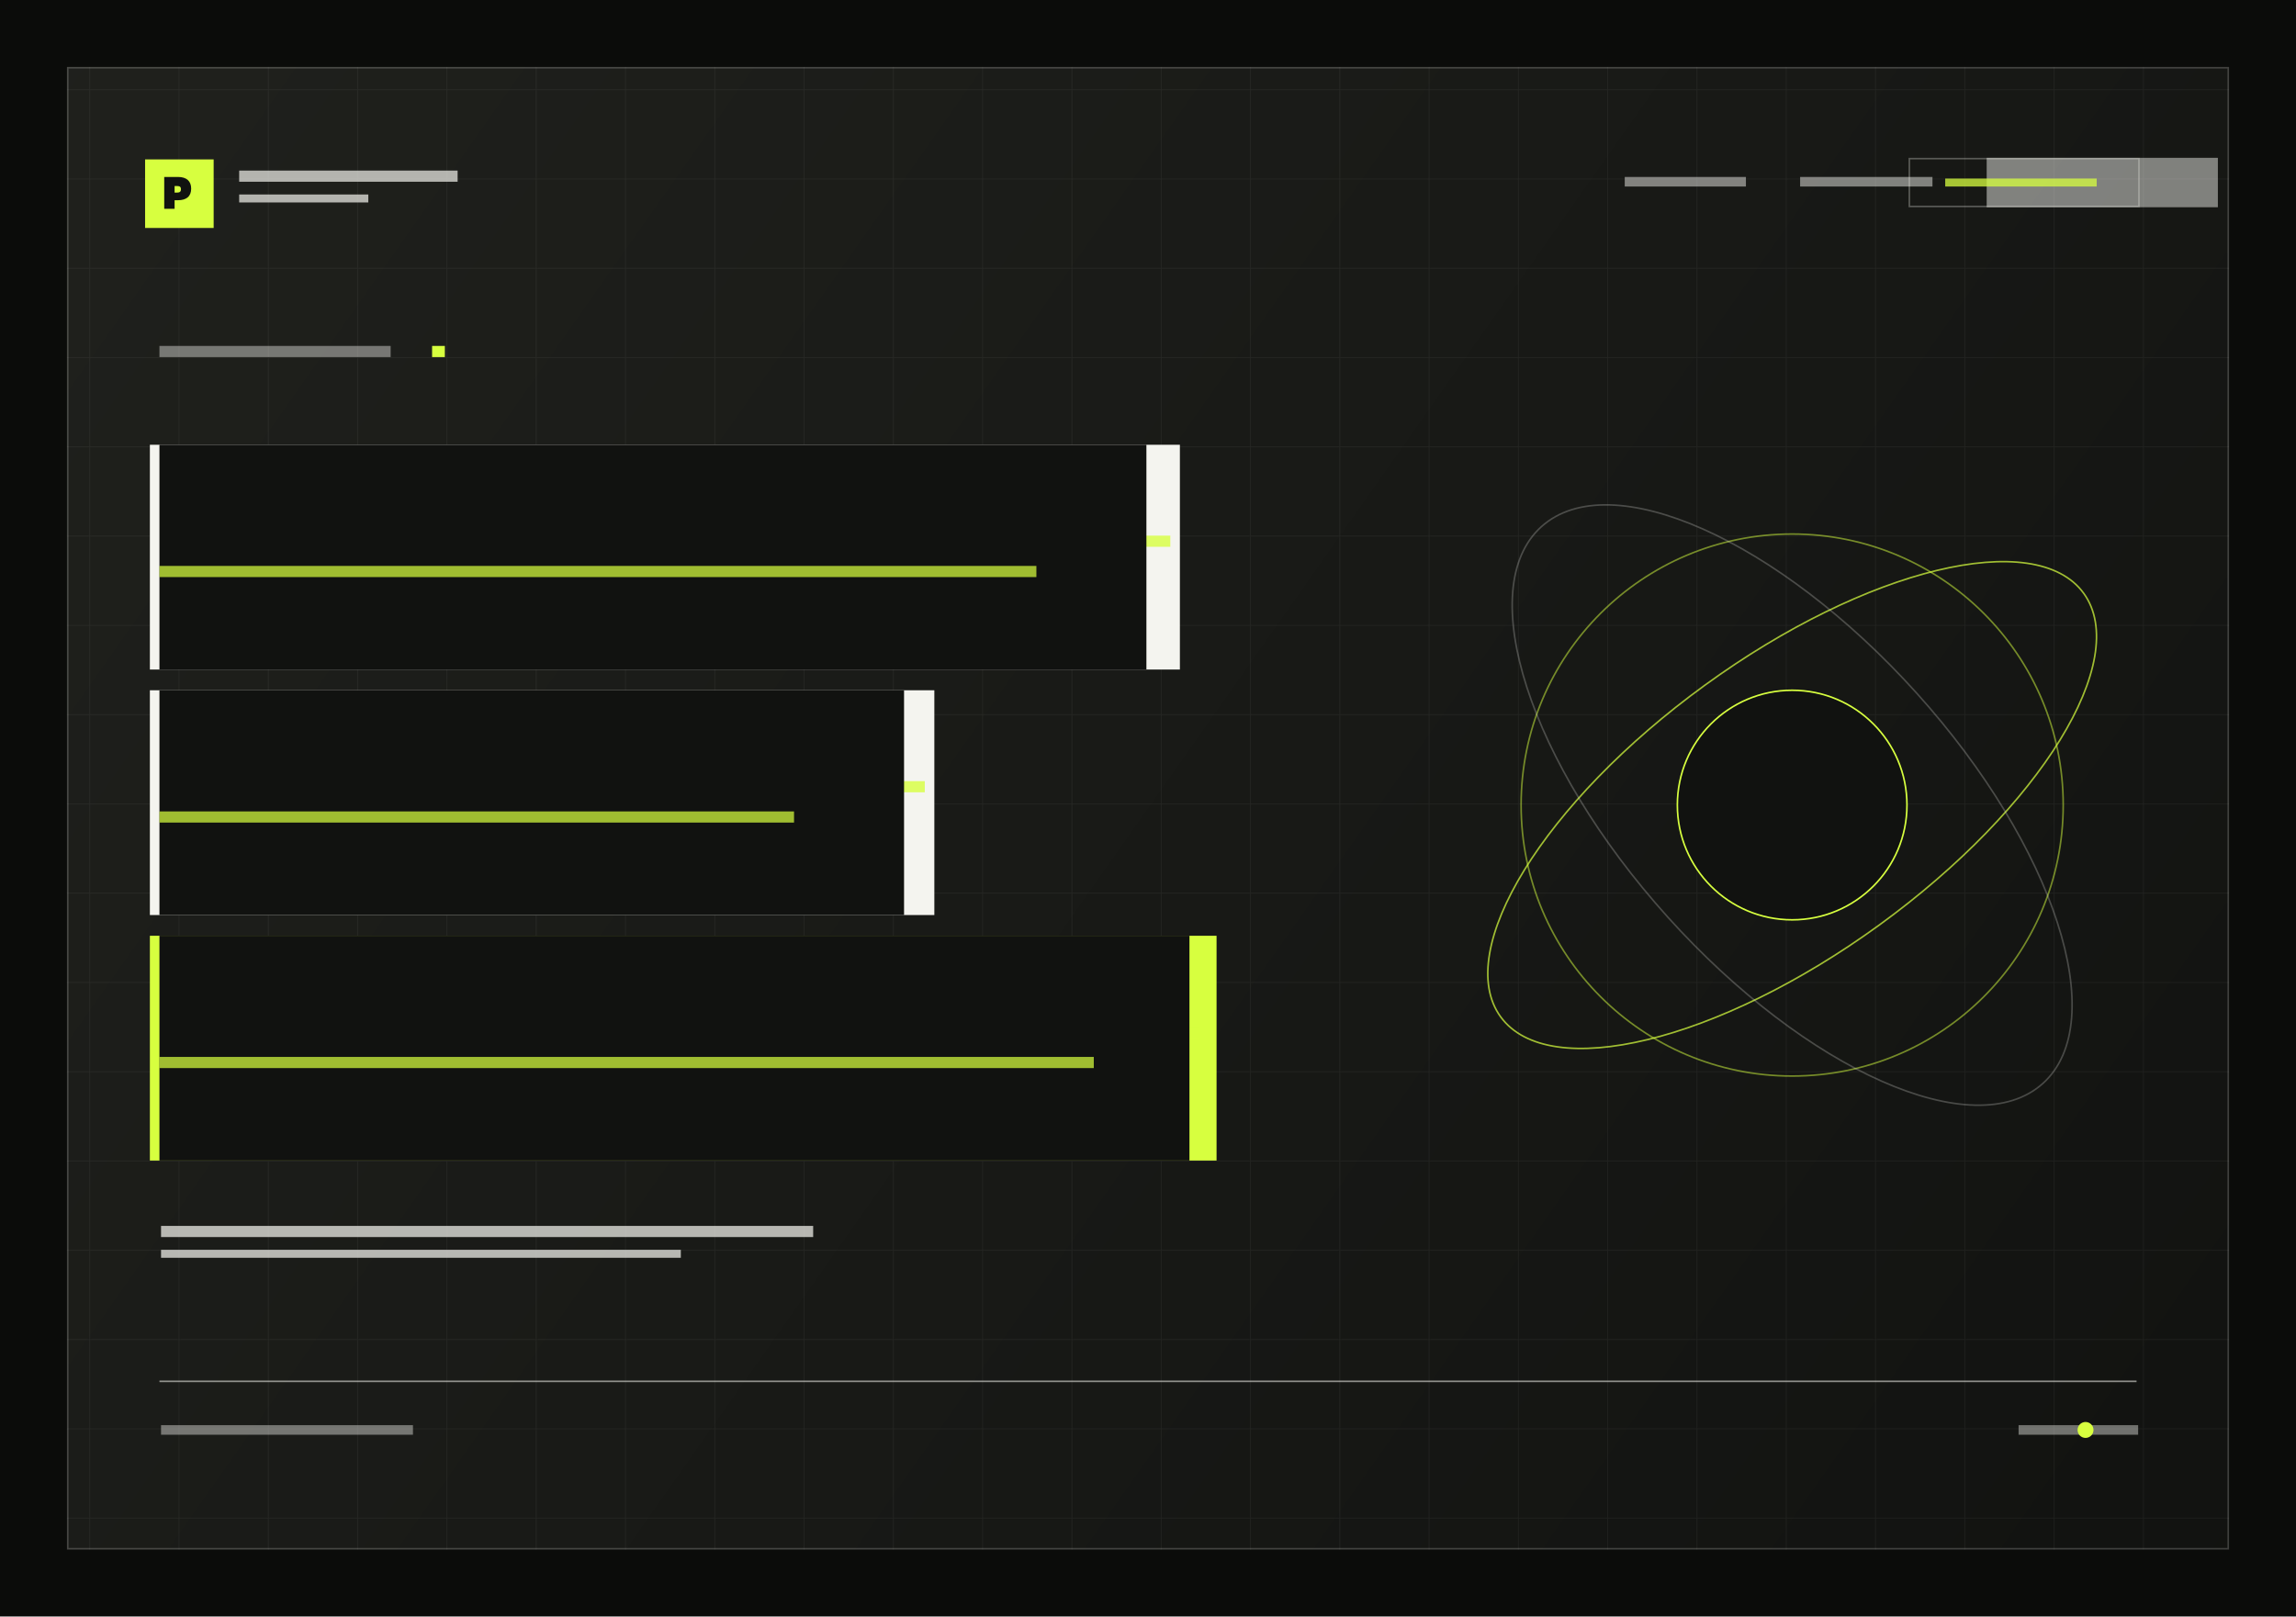
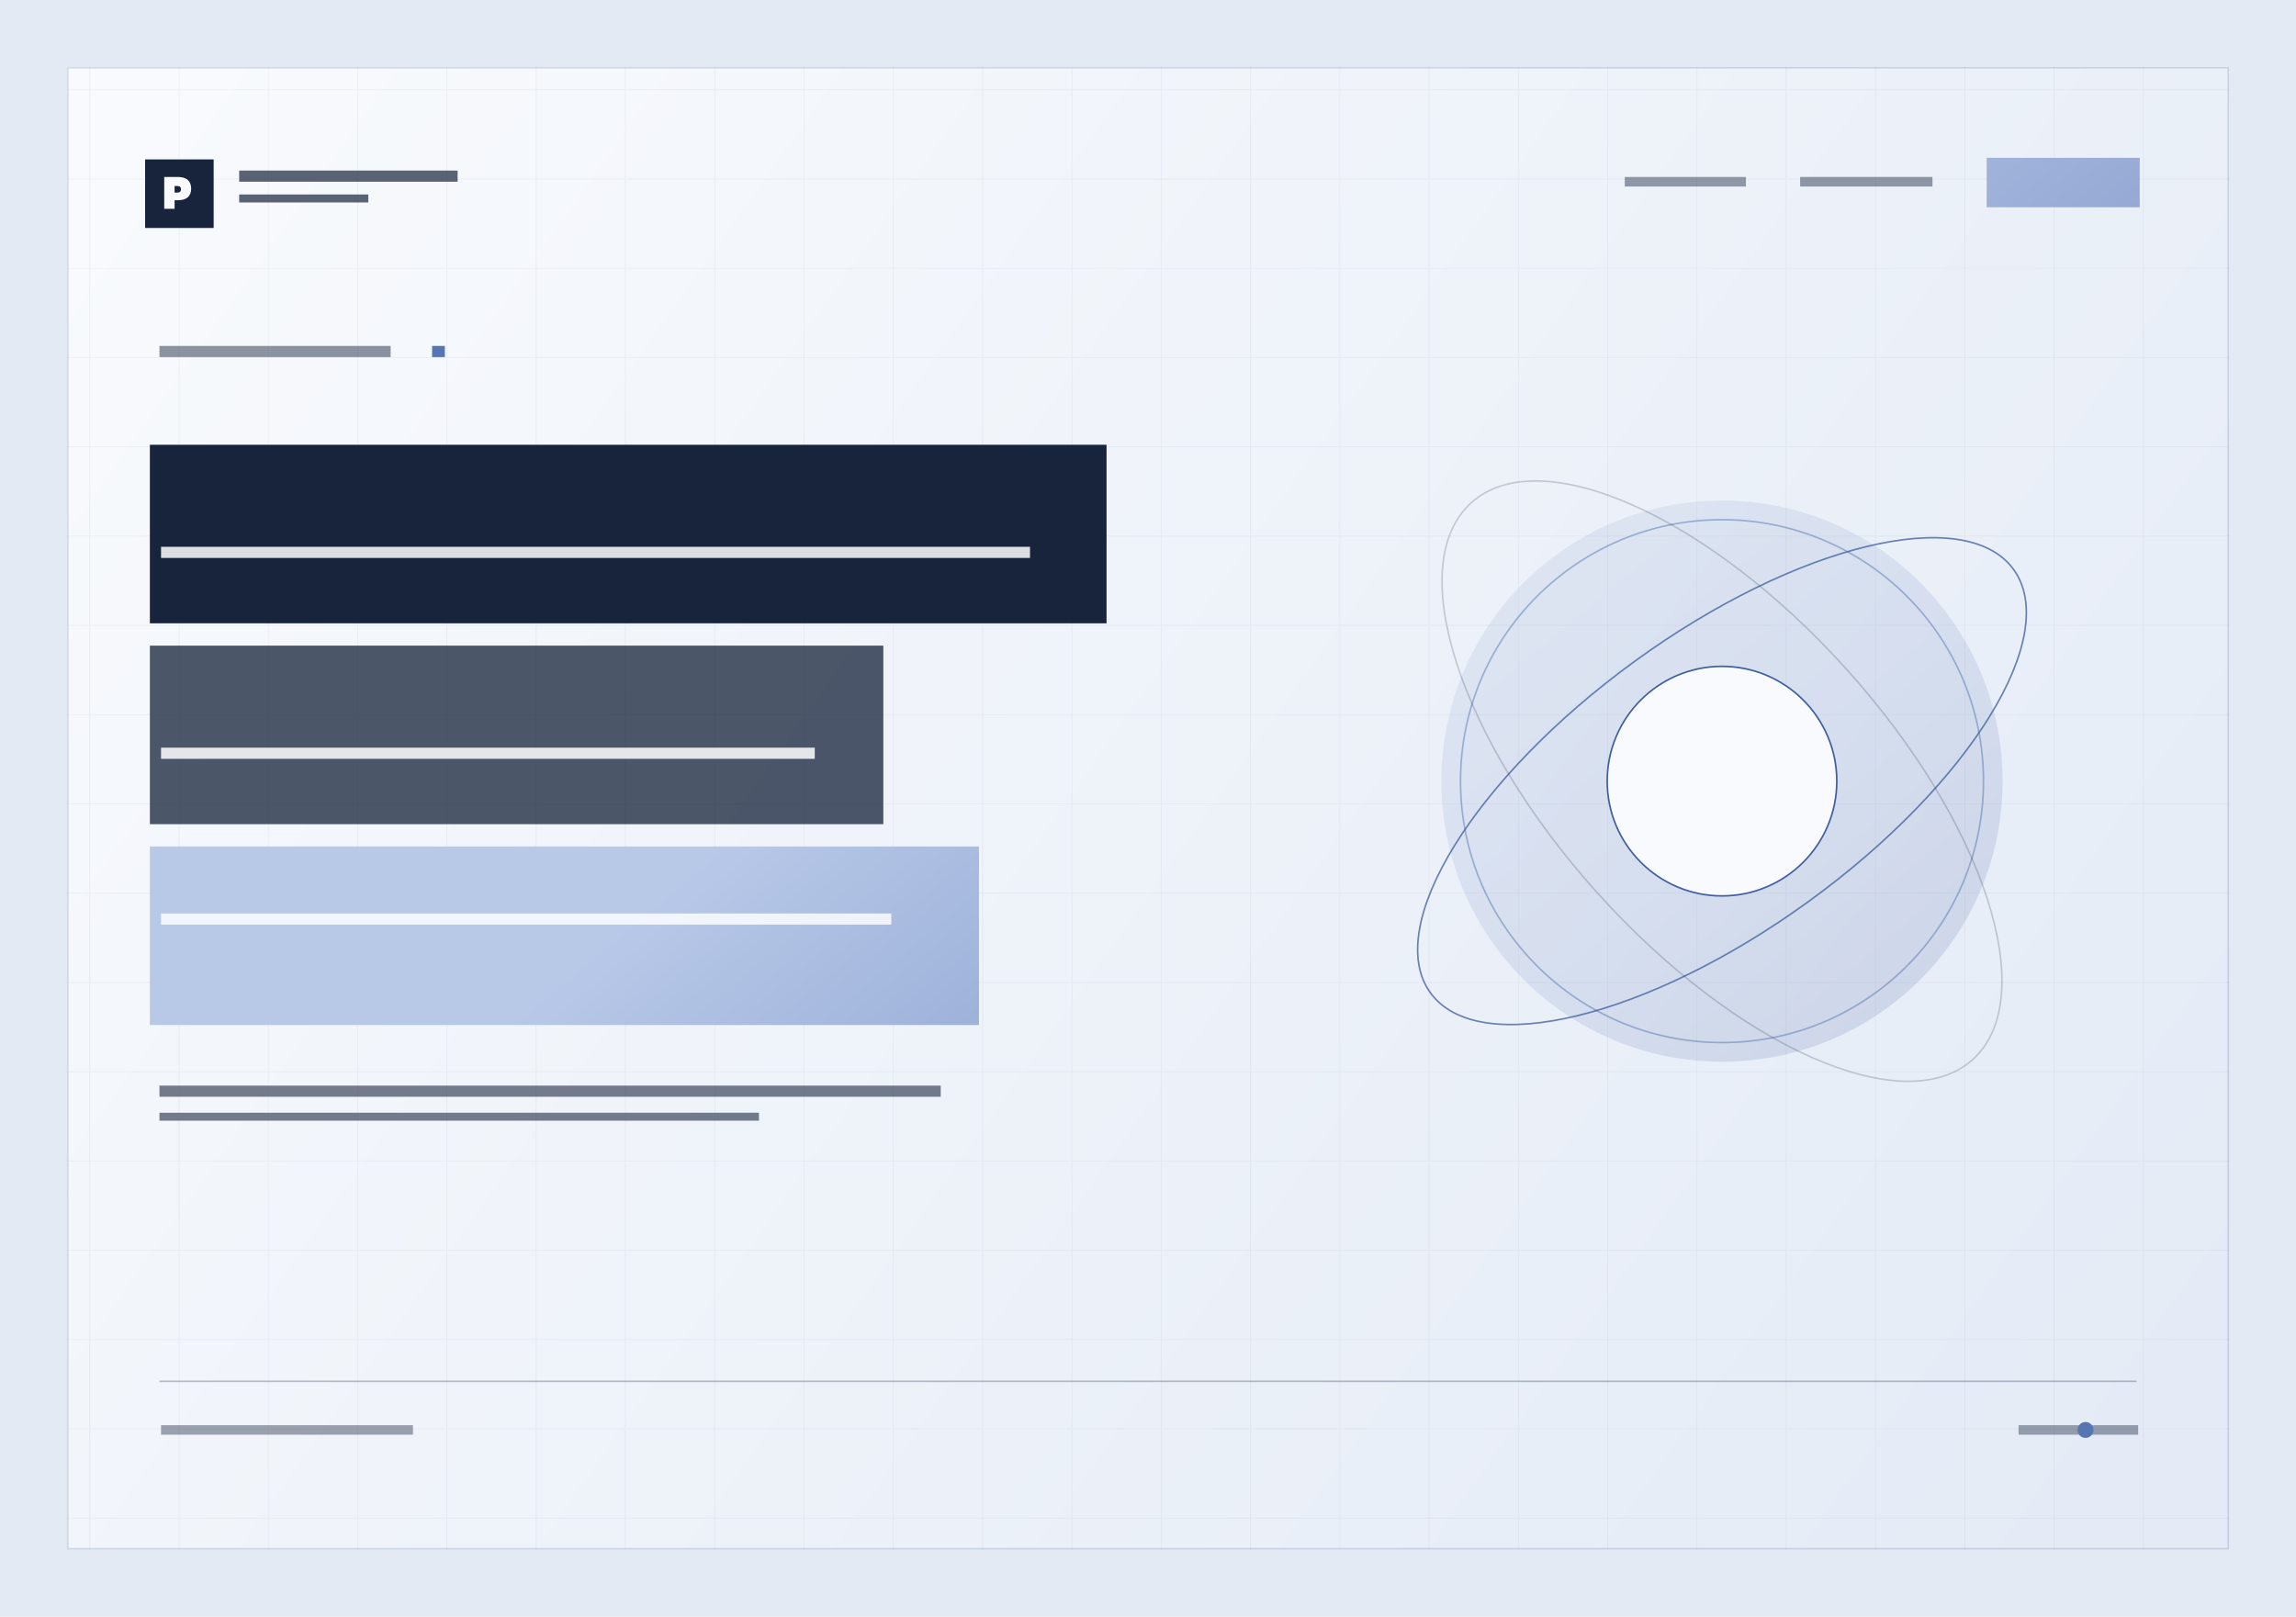
<svg xmlns="http://www.w3.org/2000/svg" viewBox="0 0 1440 1014" fill="none">
  <defs>
-     <linearGradient id="screen" x1="0" y1="0" x2="1440" y2="1014" gradientUnits="userSpaceOnUse">
-       <stop stop-color="#20211d" />
-       <stop offset="1" stop-color="#111210" />
+     <linearGradient id="paper" x1="90" y1="70" x2="1330" y2="950" gradientUnits="userSpaceOnUse">
+       <stop stop-color="#F8FAFD" />
+       <stop offset="1" stop-color="#E4EBF6" />
+     </linearGradient>
+     <linearGradient id="blue" x1="820" y1="220" x2="1320" y2="820" gradientUnits="userSpaceOnUse">
+       <stop stop-color="#B8C9E8" />
+       <stop offset=".52" stop-color="#8298CA" />
+       <stop offset="1" stop-color="#354F82" />
    </linearGradient>
    <pattern id="grid" width="56" height="56" patternUnits="userSpaceOnUse">
-       <path d="M56 0H0v56" stroke="#F4F4EF" stroke-opacity=".055" />
+       <path d="M56 0H0v56" stroke="#344B74" stroke-opacity=".055" />
    </pattern>
  </defs>
-   <path fill="#0b0c0a" d="M0 0h1440v1014H0z" />
-   <path fill="url(#screen)" d="M42 42h1356v930H42z" />
+   <path fill="#E4EAF3" d="M0 0h1440v1014H0z" />
+   <path fill="url(#paper)" d="M42 42h1356v930H42z" />
  <path fill="url(#grid)" d="M42 42h1356v930H42z" />
-   <path stroke="#F4F4EF" stroke-opacity=".2" d="M42.5 42.5h1355v929H42.5z" />
-   <path fill="#D7FF3F" d="M91 100h43v43H91z" />
-   <path d="M103 131V111h8.6c5.4 0 8.3 2.6 8.3 7.3 0 4.8-2.9 7.3-8.3 7.3h-2.1v5.4H103Zm6.5-10.2h1.7c1.6 0 2.3-.7 2.3-2.1s-.7-2-2.3-2h-1.7v4.1Z" fill="#111210" />
-   <path fill="#F4F4EF" fill-opacity=".7" d="M150 107h137v7H150zm0 15h81v5h-81z" />
-   <path fill="#F4F4EF" fill-opacity=".48" d="M1019 111h76v6h-76zm110 0h83v6h-83zm117-12h145v31h-145z" />
-   <path stroke="#F4F4EF" stroke-opacity=".3" d="M1197.5 99.5h144v30h-144z" />
-   <path fill="#D7FF3F" fill-opacity=".75" d="M1220 112h95v5h-95z" />
-   <path fill="#F4F4EF" fill-opacity=".42" d="M100 217h145v7H100z" />
-   <path fill="#D7FF3F" d="M271 217h8v7h-8z" />
-   <path fill="#F4F4EF" d="M94 279h646v141H94z" />
-   <path fill="#F4F4EF" d="M94 433h492v141H94z" />
-   <path fill="#D7FF3F" d="M94 587h669v141H94z" />
-   <path fill="#D7FF3F" fill-opacity=".8" d="M101 343h633v-7H101zm0 154h479v-7H101zm0 154h651v-7H101z" />
-   <path fill="#111210" d="M100 279h619v141H100zm0 154h467v141H100z" />
-   <path fill="#111210" d="M100 587h646v141H100z" />
-   <path fill="#D7FF3F" fill-opacity=".72" d="M100 355h550v7H100zm0 154h398v7H100zm0 154h586v7H100z" />
-   <path fill="#F4F4EF" fill-opacity=".72" d="M101 769h409v7H101zm0 15h326v5H101z" />
-   <circle cx="1124" cy="505" r="170" stroke="#D7FF3F" stroke-opacity=".5" />
-   <ellipse cx="1124" cy="505" stroke="#D7FF3F" stroke-opacity=".72" rx="226" ry="93" transform="rotate(-36 1124 505)" />
-   <ellipse cx="1124" cy="505" stroke="#F4F4EF" stroke-opacity=".24" rx="235" ry="105" transform="rotate(48 1124 505)" />
-   <circle cx="1124" cy="505" r="72" fill="#111210" stroke="#D7FF3F" />
-   <path fill="#F4F4EF" fill-opacity=".55" d="M100 866h1240v1H100z" />
-   <path fill="#F4F4EF" fill-opacity=".42" d="M101 894h158v6H101zm1165 0h75v6h-75z" />
-   <circle cx="1308" cy="897" r="5" fill="#D7FF3F" />
+   <path stroke="#354F82" stroke-opacity=".18" d="M42.5 42.5h1355v929H42.5z" />
+   <path fill="#17243B" d="M91 100h43v43H91z" />
+   <path d="M103 131V111h8.6c5.4 0 8.3 2.6 8.3 7.3 0 4.8-2.9 7.3-8.3 7.3h-2.1v5.4H103Zm6.5-10.2h1.7c1.6 0 2.3-.7 2.3-2.1s-.7-2-2.3-2h-1.7v4.1Z" fill="#F8FAFD" />
+   <path fill="#17243B" fill-opacity=".7" d="M150 107h137v7H150zm0 15h81v5h-81z" />
+   <path fill="#17243B" fill-opacity=".44" d="M1019 111h76v6h-76zm110 0h83v6h-83z" />
+   <path fill="url(#blue)" d="M1246 99h96v31h-96z" />
+   <path fill="#17243B" fill-opacity=".48" d="M100 217h145v7H100z" />
+   <path fill="#5676B2" d="M271 217h8v7h-8z" />
+   <path fill="#17243B" d="M94 279h600v112H94z" />
+   <path fill="#17243B" fill-opacity=".76" d="M94 405h460v112H94z" />
+   <path fill="url(#blue)" d="M94 531h520v112H94z" />
+   <path fill="#FFFFFF" fill-opacity=".85" d="M101 343h545v7H101zm0 126h410v7H101z" />
+   <path fill="#FFFFFF" fill-opacity=".82" d="M101 573h458v7H101z" />
+   <path fill="#17243B" fill-opacity=".58" d="M100 681h490v7H100zm0 17h376v5H100z" />
+   <circle cx="1080" cy="490" r="176" fill="url(#blue)" fill-opacity=".2" />
+   <circle cx="1080" cy="490" r="164" stroke="#5676B2" stroke-opacity=".5" />
+   <ellipse cx="1080" cy="490" stroke="#405F9D" stroke-opacity=".76" rx="226" ry="93" transform="rotate(-36 1080 490)" />
+   <ellipse cx="1080" cy="490" stroke="#17243B" stroke-opacity=".2" rx="235" ry="105" transform="rotate(48 1080 490)" />
+   <circle cx="1080" cy="490" r="72" fill="#F8FAFD" stroke="#405F9D" />
+   <path fill="#17243B" fill-opacity=".28" d="M100 866h1240v1H100z" />
+   <path fill="#17243B" fill-opacity=".4" d="M101 894h158v6H101zm1165 0h75v6h-75z" />
+   <circle cx="1308" cy="897" r="5" fill="#5676B2" />
</svg>
